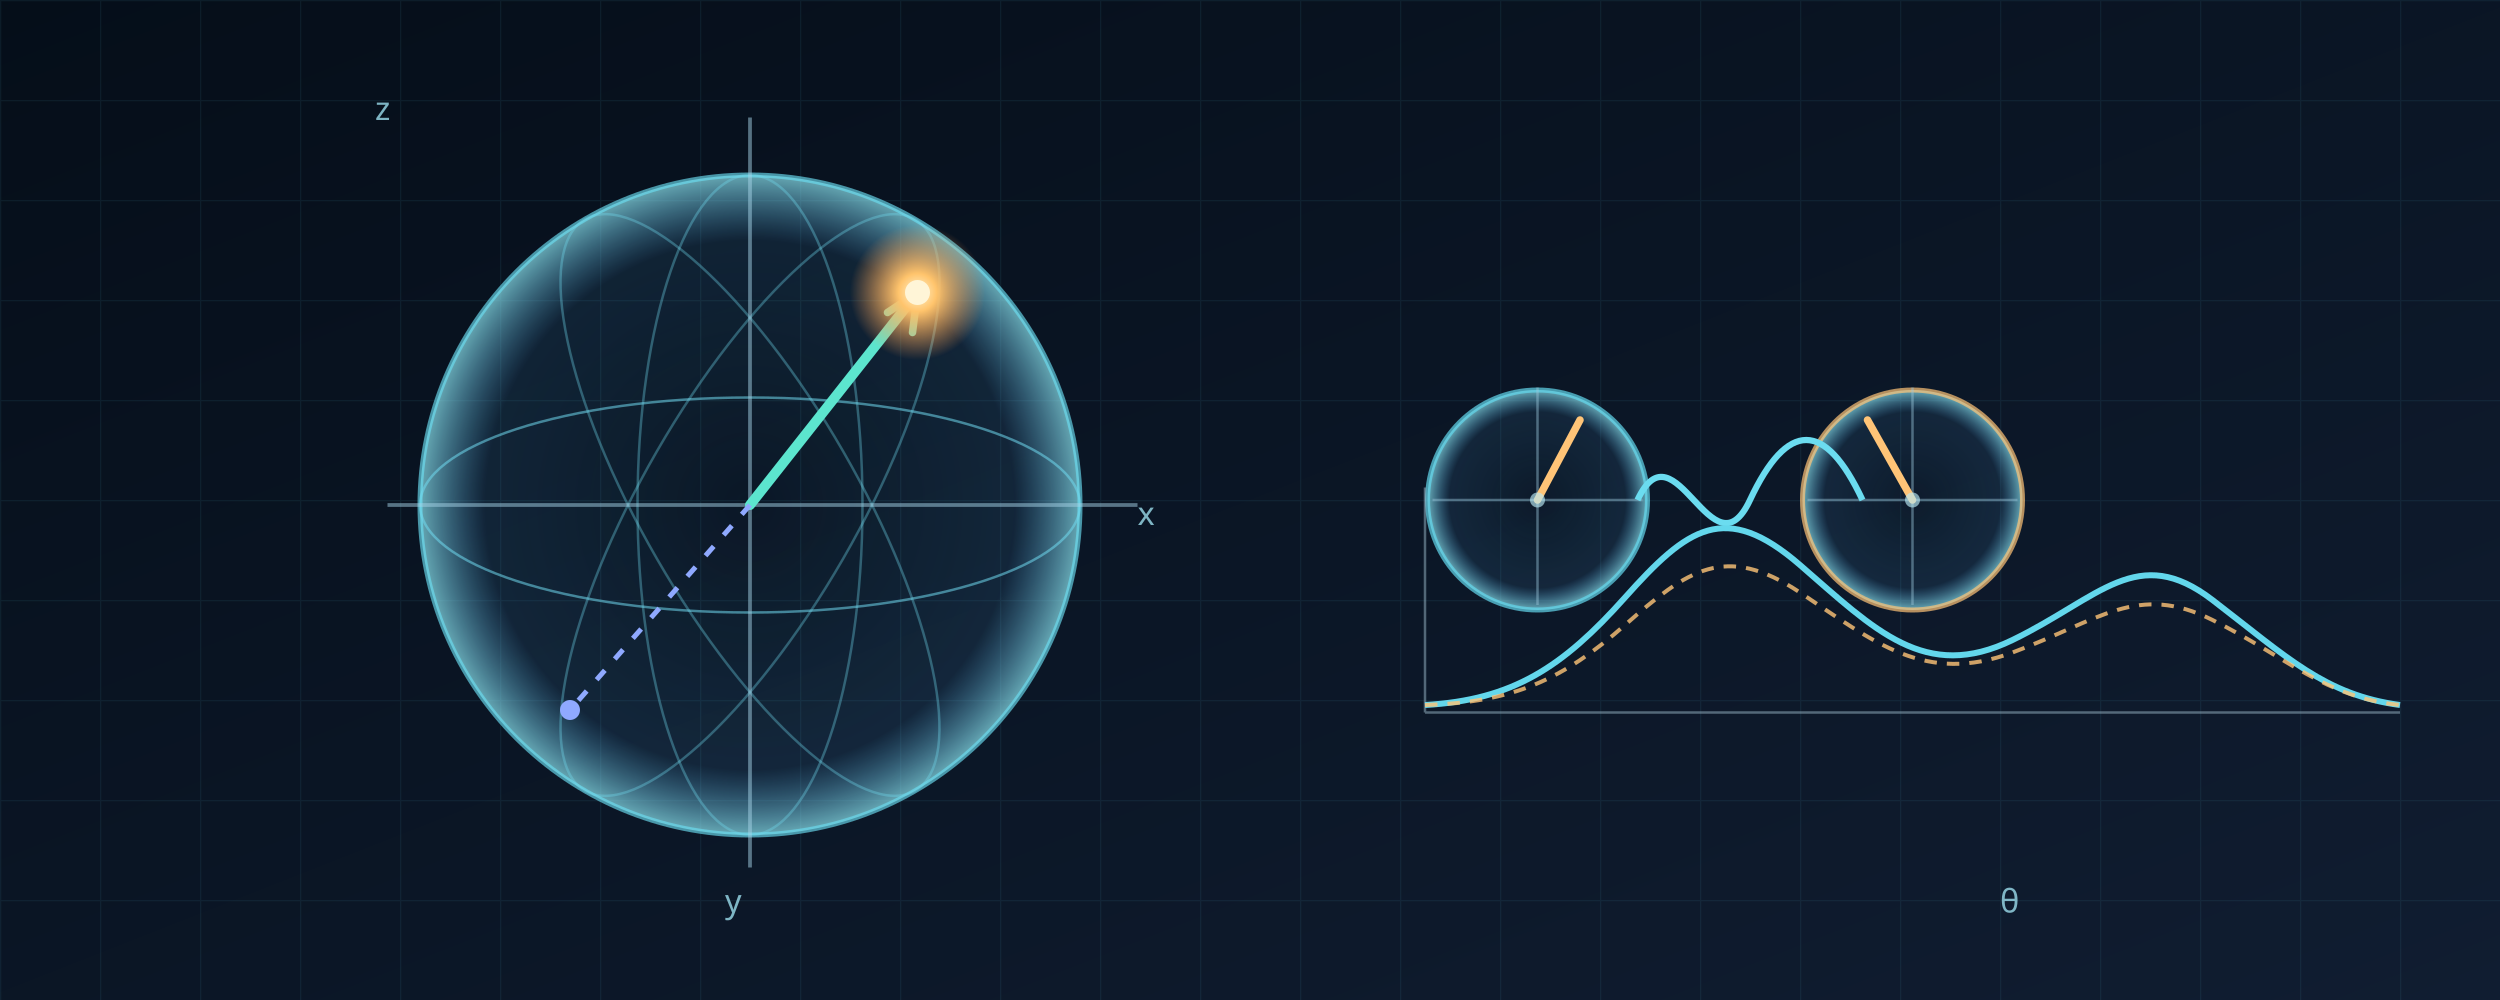
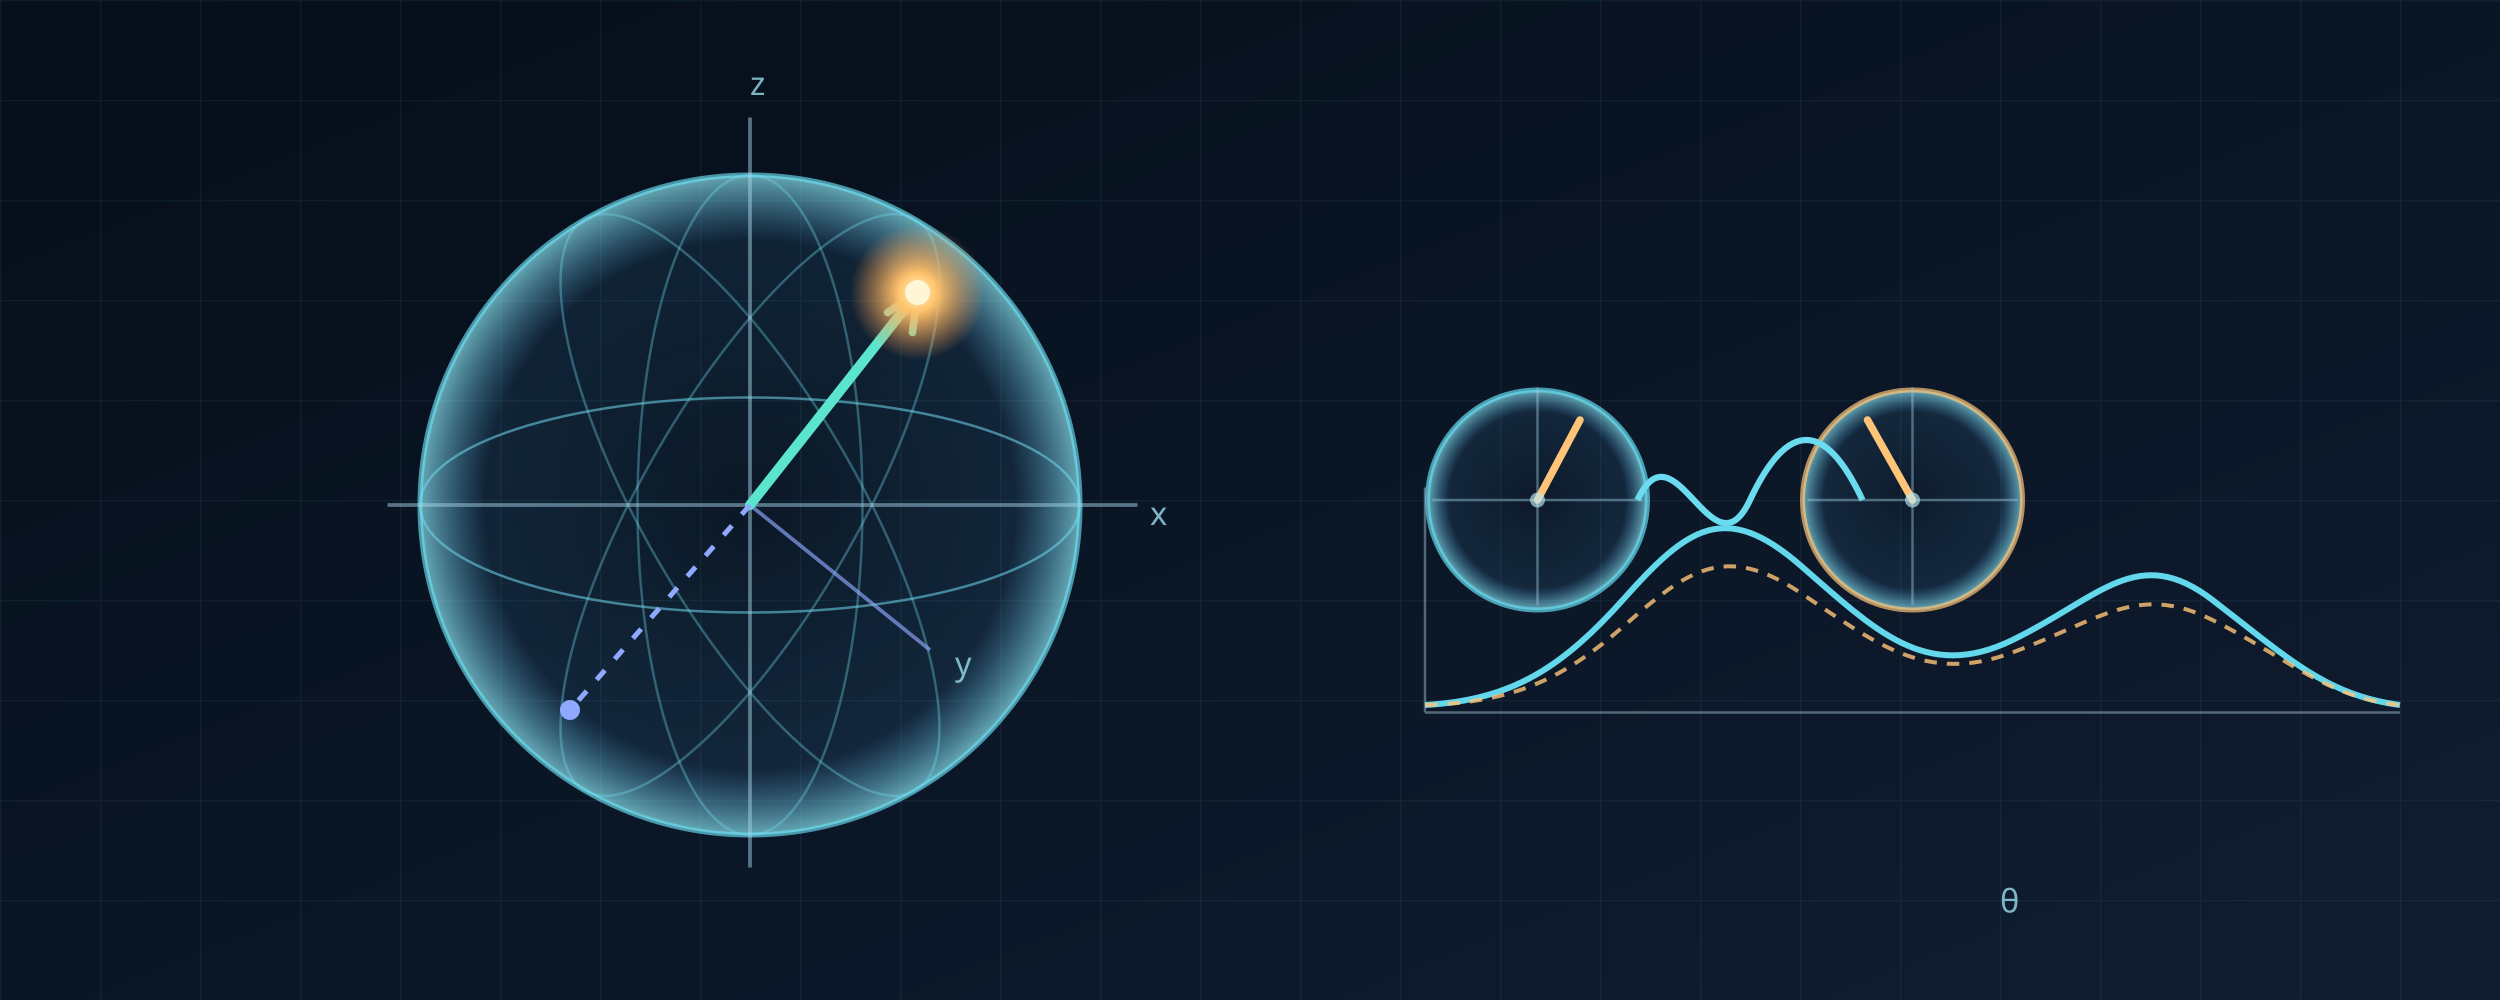
<svg xmlns="http://www.w3.org/2000/svg" viewBox="0 0 1000 400" role="img" aria-labelledby="title desc">
  <defs>
    <linearGradient id="bg" x2="1" y2="1">
      <stop stop-color="#050e19" />
      <stop offset="1" stop-color="#101d31" />
    </linearGradient>
    <radialGradient id="sphere">
      <stop stop-color="#4cbadf" stop-opacity=".02" />
      <stop offset=".8" stop-color="#4c9fd5" stop-opacity=".12" />
      <stop offset="1" stop-color="#8feaf4" stop-opacity=".7" />
    </radialGradient>
    <radialGradient id="state">
      <stop stop-color="#fff4d0" />
      <stop offset=".28" stop-color="#ffc46c" />
      <stop offset="1" stop-color="#ff9b4d" stop-opacity="0" />
    </radialGradient>
    <pattern id="grid" width="40" height="40" patternUnits="userSpaceOnUse">
      <path d="M40 0H0V40" fill="none" stroke="#63bddb" stroke-opacity=".08" />
    </pattern>
  </defs>
  <rect width="1000" height="400" fill="url(#bg)" />
  <rect width="1000" height="400" fill="url(#grid)" />
  <g transform="translate(300 202)">
    <circle r="132" fill="url(#sphere)" stroke="#6bdcf0" stroke-opacity=".65" stroke-width="2" />
    <ellipse rx="132" ry="43" fill="none" stroke="#70d9ef" stroke-opacity=".55" />
    <ellipse rx="132" ry="43" transform="rotate(60)" fill="none" stroke="#70d9ef" stroke-opacity=".35" />
    <ellipse rx="132" ry="43" transform="rotate(-60)" fill="none" stroke="#70d9ef" stroke-opacity=".35" />
    <ellipse rx="45" ry="132" fill="none" stroke="#70d9ef" stroke-opacity=".35" />
    <path d="M-145 0H155M0 145V-155" stroke="#a6d4e8" stroke-opacity=".5" stroke-width="1.5" />
+     <path d="M0 0L72 58" stroke="#8fa9ff" stroke-opacity=".65" stroke-width="1.5" />
    <path d="M0 0L67 -85" stroke="#5ce5ce" stroke-width="4" stroke-linecap="round" />
    <path d="M67 -85L55 -77M67 -85L65 -69" stroke="#5ce5ce" stroke-width="3" stroke-linecap="round" />
    <circle cx="67" cy="-85" r="27" fill="url(#state)" />
    <circle cx="67" cy="-85" r="5" fill="#fff5d7" />
    <path d="M0 0L-72 82" stroke="#8fa9ff" stroke-width="2" stroke-dasharray="5 6" />
    <circle cx="-72" cy="82" r="4" fill="#8fa9ff" />
  </g>
  <g transform="translate(615 150)">
    <circle cx="0" cy="50" r="44" fill="url(#sphere)" stroke="#63d8ed" stroke-opacity=".7" stroke-width="2" />
    <circle cx="150" cy="50" r="44" fill="url(#sphere)" stroke="#ffc477" stroke-opacity=".7" stroke-width="2" />
    <path d="M0 5V92M-42 50H42M150 5V92M108 50H192" stroke="#9ac7d9" stroke-opacity=".45" />
    <path d="M0 50L17 18M150 50L132 18" stroke="#ffc477" stroke-width="3" stroke-linecap="round" />
    <path d="M40 50C55 18 70 82 85 50S115 18 130 50" fill="none" stroke="#6bdcf0" stroke-width="2.5" />
    <g fill="#b9e9f5" fill-opacity=".65">
      <circle cx="0" cy="50" r="3" />
      <circle cx="150" cy="50" r="3" />
    </g>
  </g>
  <g transform="translate(570 285)" fill="none">
    <path d="M0 0H390M0 0V-90" stroke="#9ab8c9" stroke-opacity=".5" />
    <path d="M0 -3C35 -5 55 -18 80 -46S120 -85 150 -59 200 -12 235 -29 285 -68 315 -45 360 -7 390 -3" stroke="#63d7ec" stroke-width="2.4" />
    <path d="M0 -3C35 -4 55 -13 80 -35S120 -68 150 -48 200 -11 235 -24 285 -52 315 -37 360 -6 390 -3" stroke="#ffc477" stroke-opacity=".8" stroke-width="1.6" stroke-dasharray="5 4" />
  </g>
  <g fill="#9bddec" font-family="sans-serif" font-size="13" opacity=".8">
-     <text x="150" y="48">z</text>
-     <text x="455" y="210">x</text>
-     <text x="290" y="365">y</text>
+     <text x="300" y="38">z</text>
+     <text x="460" y="210">x</text>
+     <text x="382" y="270">y</text>
    <text x="800" y="365">θ</text>
  </g>
</svg>
